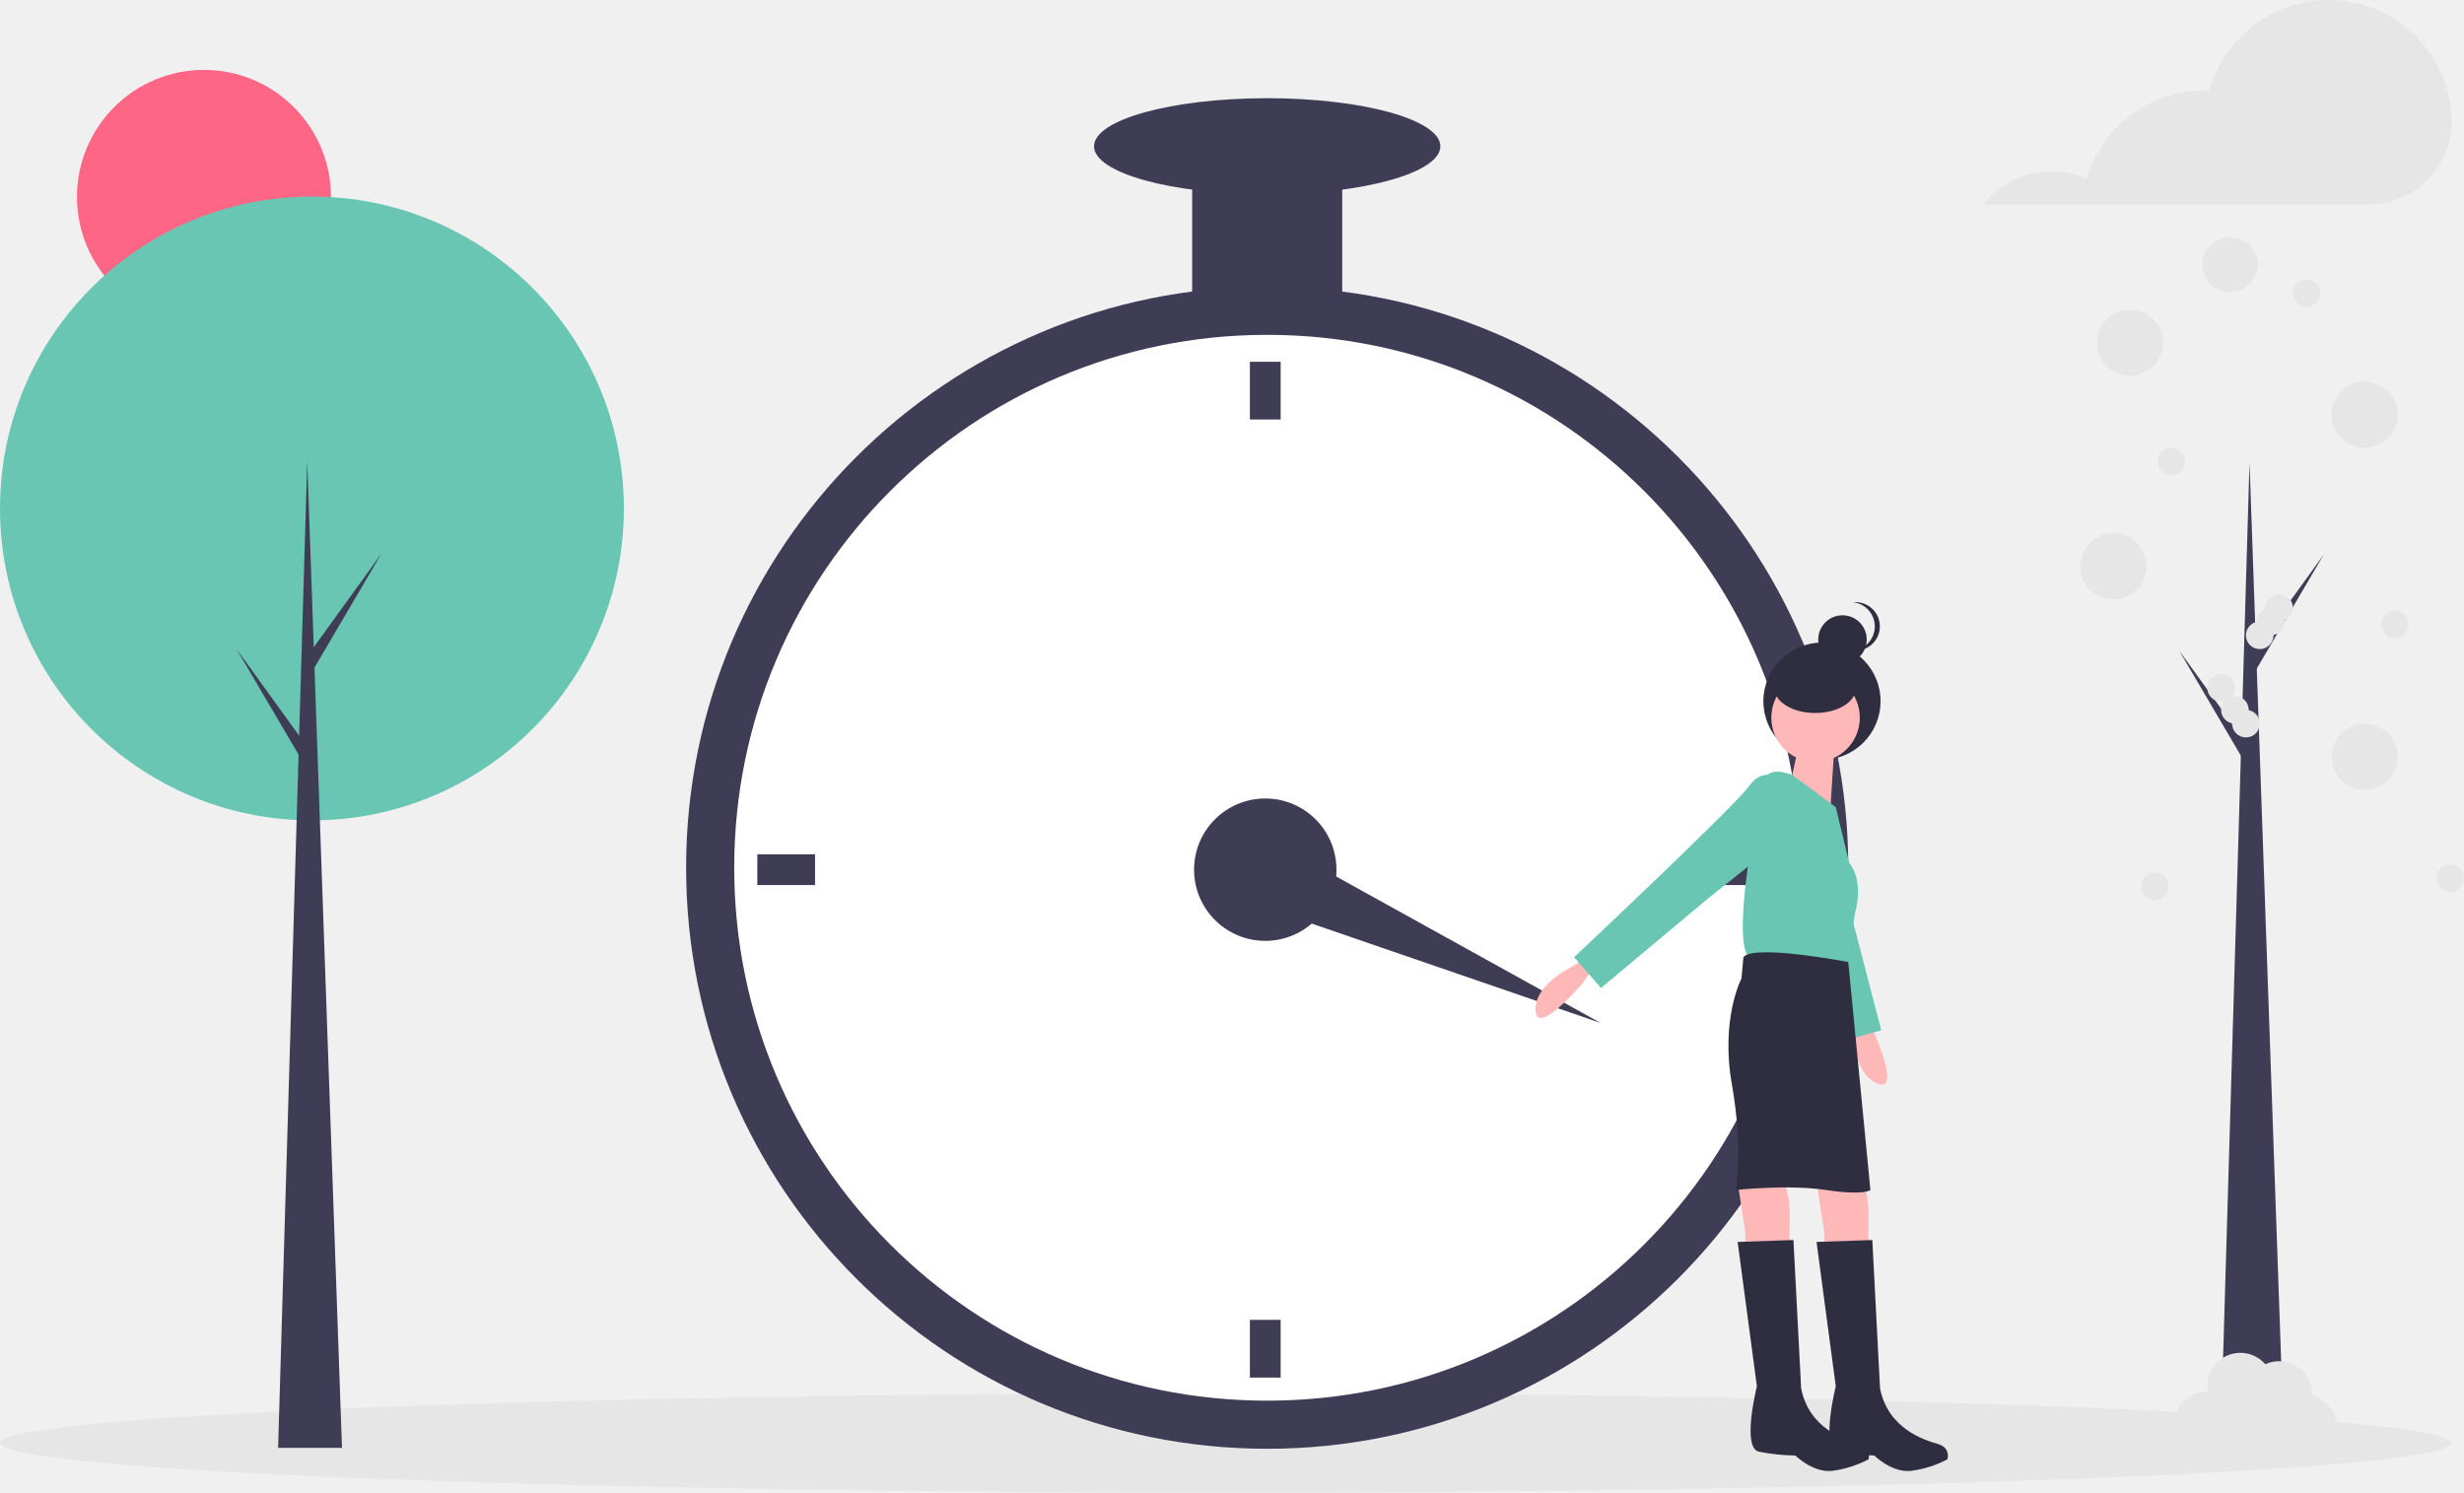
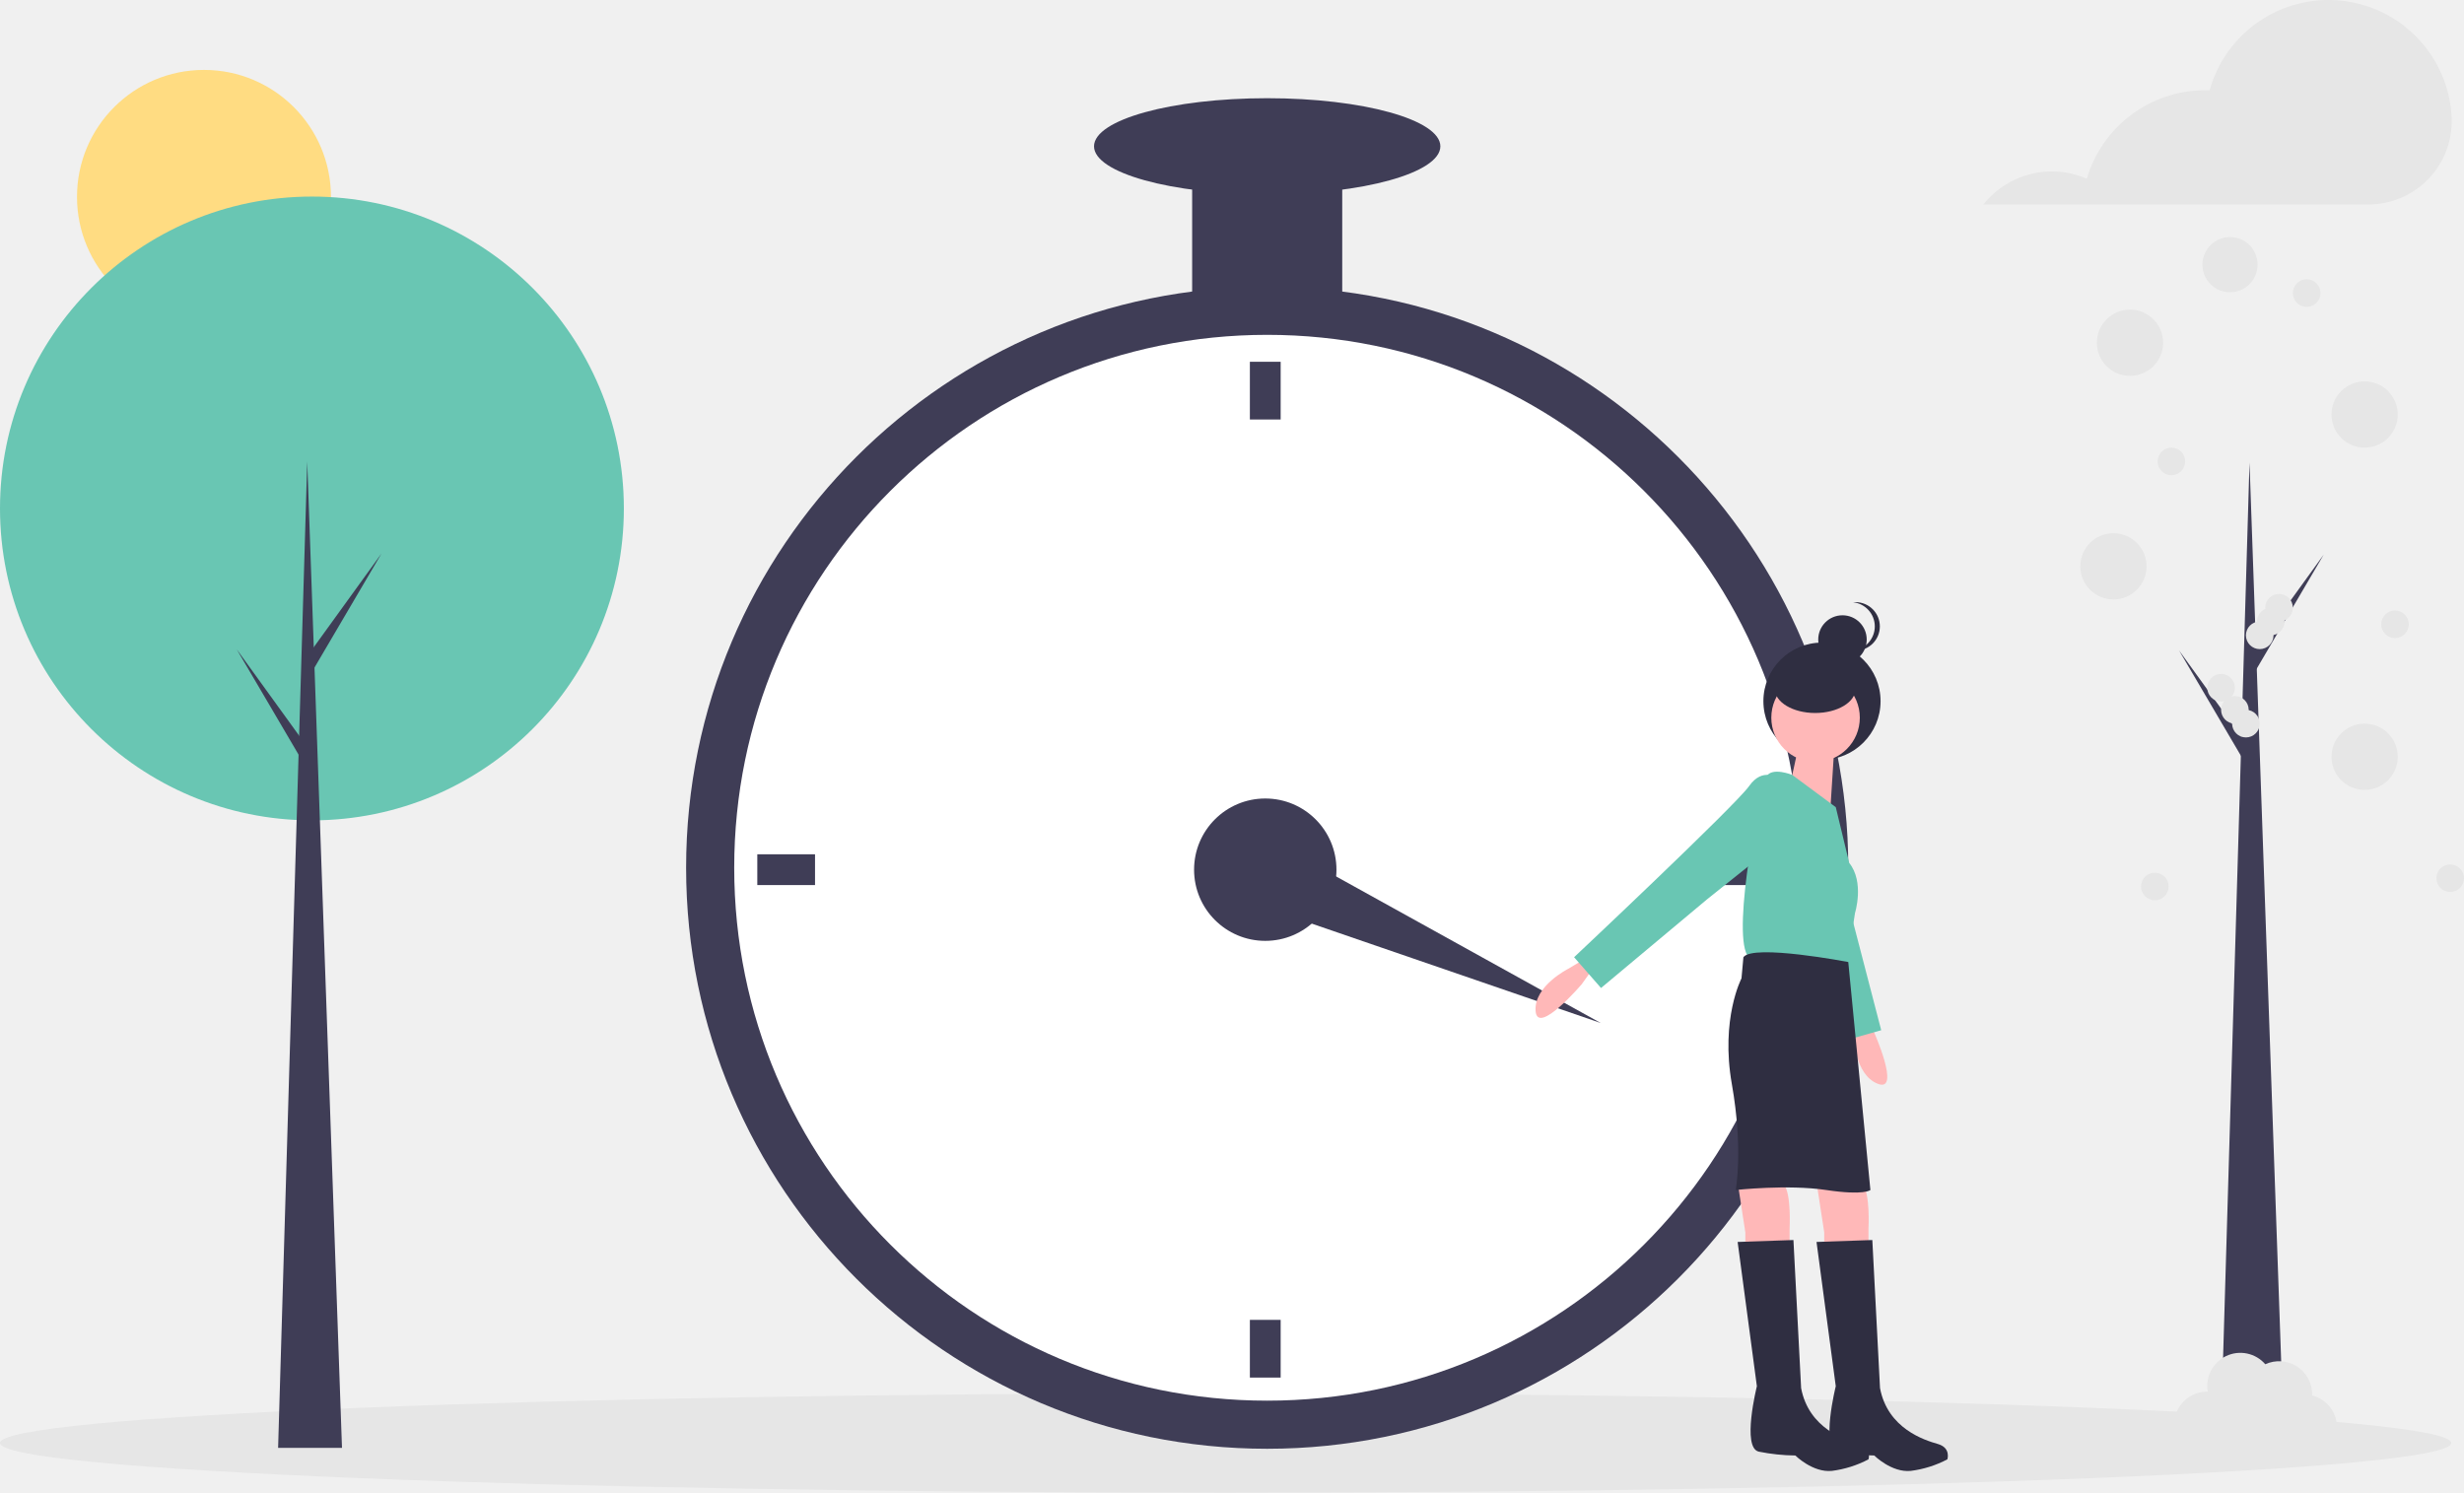
<svg xmlns="http://www.w3.org/2000/svg" id="a115e649-e6de-4a08-abb2-c2a69b6ac895" data-name="Layer 1" width="892.614" height="540.802" viewBox="0 0 892.614 540.802">
-   <circle cx="73.896" cy="71.33" r="46" fill="#ff6584" />
+   <circle cx="73.896" cy="71.33" r="46" fill="#ffdc82" />
  <ellipse cx="444.003" cy="522.802" rx="444.003" ry="18" fill="#e6e6e6" />
  <circle cx="113" cy="184.219" r="113" fill="#69c6b3" />
  <polygon points="123.892 524.581 100.747 524.581 111.298 167.201 123.892 524.581" fill="#3f3d56" />
  <polygon points="113.34 234.933 138.187 200.557 113 243.442 110.277 238.677 113.34 234.933" fill="#3f3d56" />
  <polygon points="110.617 269.65 85.771 235.274 110.958 278.159 113.681 273.394 110.617 269.65" fill="#3f3d56" />
  <polygon points="827.505 524.957 804.361 524.957 814.912 167.577 827.505 524.957" fill="#3f3d56" />
  <polygon points="816.954 235.309 841.801 200.933 816.614 243.818 813.891 239.053 816.954 235.309" fill="#3f3d56" />
  <polygon points="814.231 270.026 789.385 235.65 814.572 278.535 817.295 273.77 814.231 270.026" fill="#3f3d56" />
  <circle cx="459.056" cy="314.393" r="210.504" fill="#3f3d56" />
  <circle cx="459.056" cy="314.393" r="193.078" fill="#fff" />
  <circle cx="458.359" cy="315.09" r="25.79" fill="#3f3d56" />
  <rect x="452.782" y="131.074" width="11.153" height="20.911" fill="#3f3d56" />
  <rect x="452.782" y="478.196" width="11.153" height="20.911" fill="#3f3d56" />
  <rect x="432.914" y="484.234" width="11.153" height="20.911" transform="translate(779.487 -123.4004) rotate(90)" fill="#3f3d56" />
  <rect x="780.036" y="484.234" width="11.153" height="20.911" transform="translate(1126.609 -470.5222) rotate(90)" fill="#3f3d56" />
  <polygon points="450.924 326.286 460.455 304.493 579.88 370.635 450.924 326.286" fill="#3f3d56" />
  <rect x="431.871" y="53.006" width="54.368" height="62.733" fill="#3f3d56" />
  <ellipse cx="459.056" cy="53.006" rx="62.733" ry="17.426" fill="#3f3d56" />
  <path d="M730.198,531.283l-3.485,4.879s-16.032,18.82-16.729,9.758,11.85-15.335,11.85-15.335l6.97-4.182Z" transform="translate(-153.693 -179.599)" fill="#ffb8b8" />
  <path d="M829.418,547.745l2.918,5.238s10.148,22.544,1.66,19.296-8.788-17.272-8.788-17.272l-.797-8.09Z" transform="translate(-153.693 -179.599)" fill="#ffb8b8" />
  <circle cx="660.033" cy="254.042" r="21.224" fill="#2f2e41" />
  <path d="M811.751,607.957l2.788,18.123V631.656h16.032V624.686s.697-12.547-2.091-16.032S811.751,607.957,811.751,607.957Z" transform="translate(-153.693 -179.599)" fill="#ffb8b8" />
  <path d="M783.173,607.957l2.788,18.123V631.656h16.032V624.686s.697-12.547-2.091-16.032S783.173,607.957,783.173,607.957Z" transform="translate(-153.693 -179.599)" fill="#ffb8b8" />
  <path d="M793.961,462.384s-6.166,3.25-1.955,10.643,28.922,83.877,28.922,83.877l14.256-4.047-12.572-48.371-7.199-30.402Z" transform="translate(-153.693 -179.599)" fill="#69c6b3" />
  <circle cx="657.71" cy="260.025" r="16.032" fill="#ffb8b8" />
  <path d="M818.722,442.063l-2.091,32.76L801.993,464.368s4.879-19.517,3.485-20.911Z" transform="translate(-153.693 -179.599)" fill="#ffb8b8" />
  <path d="M818.722,472.036l-15.769-11.677s-7.233-2.961-9.324.525-12.547,55.066-6.97,64.824c0,0,29.972,6.273,36.246,2.788l2.788-18.123s3.485-11.153-2.091-18.123Z" transform="translate(-153.693 -179.599)" fill="#69c6b3" />
  <path d="M797.811,461.58s-5.576-4.182-10.455,2.788-63.43,62.036-63.43,62.036l9.758,11.153,38.337-32.063,24.396-19.517Z" transform="translate(-153.693 -179.599)" fill="#69c6b3" />
  <path d="M823.252,528.147s-34.503-6.622-37.988-1.743l-.697,7.667s-7.667,14.638-3.485,38.337,1.394,38.337,1.394,38.337,18.82-2.091,32.76,0,16.032,0,16.032,0Z" transform="translate(-153.693 -179.599)" fill="#2f2e41" />
  <path d="M831.965,628.868l-20.214.697,6.97,52.277s-5.576,22.305.697,23.699a70.713,70.713,0,0,0,13.244,1.394s6.273,6.273,13.244,5.576a39.034,39.034,0,0,0,13.244-4.182s1.394-4.182-3.485-5.576-18.123-5.576-20.911-20.214Z" transform="translate(-153.693 -179.599)" fill="#2f2e41" />
  <path d="M803.387,628.868l-20.214.697,6.97,52.277s-5.576,22.305.697,23.699a70.713,70.713,0,0,0,13.244,1.394s6.273,6.273,13.244,5.576a39.034,39.034,0,0,0,13.244-4.182s1.394-4.182-3.485-5.576S808.963,697.177,806.175,682.539Z" transform="translate(-153.693 -179.599)" fill="#2f2e41" />
  <circle cx="667.458" cy="231.704" r="8.782" fill="#2f2e41" />
  <path d="M832.861,406.546a8.783,8.783,0,0,0-7.868-8.735,8.881,8.881,0,0,1,.915-.047,8.782,8.782,0,0,1,0,17.565,8.881,8.881,0,0,1-.915-.047A8.783,8.783,0,0,0,832.861,406.546Z" transform="translate(-153.693 -179.599)" fill="#2f2e41" />
  <ellipse cx="657.565" cy="249.542" rx="14.637" ry="8.782" fill="#2f2e41" />
  <path d="M1041.813,221.75a44.677,44.677,0,0,0-87.657-9.419c-.541-.019-1.082-.041-1.628-.041a44.688,44.688,0,0,0-42.867,32.089,31.574,31.574,0,0,0-37.465,9.319h139.362a30.22,30.22,0,0,0,30.286-31.289Q1041.831,222.08,1041.813,221.75Z" transform="translate(-153.693 -179.599)" fill="#e6e6e6" />
  <circle cx="771.614" cy="124.178" r="12" fill="#e6e6e6" />
  <circle cx="807.847" cy="95.886" r="9.992" fill="#e6e6e6" />
  <circle cx="856.614" cy="150.178" r="12" fill="#e6e6e6" />
  <circle cx="765.614" cy="205.178" r="12" fill="#e6e6e6" />
  <circle cx="856.614" cy="274.178" r="12" fill="#e6e6e6" />
  <path d="M991.287,685.165c.004-.13.02-.257.02-.388a11.982,11.982,0,0,0-16.987-10.905,11.968,11.968,0,0,0-20.832,9.914c-.061-.001-.12-.009-.181-.009a12,12,0,1,0,7.334,21.483,11.994,11.994,0,0,0,20.622,1.217,11.99,11.99,0,1,0,10.024-21.312Z" transform="translate(-153.693 -179.599)" fill="#e6e6e6" />
  <circle cx="867.614" cy="226.178" r="5" fill="#e6e6e6" />
  <circle cx="835.614" cy="106.178" r="5" fill="#e6e6e6" />
  <circle cx="818.614" cy="230.178" r="5" fill="#e6e6e6" />
  <circle cx="822.614" cy="225.178" r="5" fill="#e6e6e6" />
  <circle cx="825.614" cy="220.178" r="5" fill="#e6e6e6" />
  <circle cx="813.614" cy="262.178" r="5" fill="#e6e6e6" />
  <circle cx="887.614" cy="318.178" r="5" fill="#e6e6e6" />
  <circle cx="780.614" cy="321.178" r="5" fill="#e6e6e6" />
  <circle cx="786.614" cy="167.178" r="5" fill="#e6e6e6" />
  <circle cx="809.614" cy="257.178" r="5" fill="#e6e6e6" />
  <circle cx="804.614" cy="249.178" r="5" fill="#e6e6e6" />
</svg>
